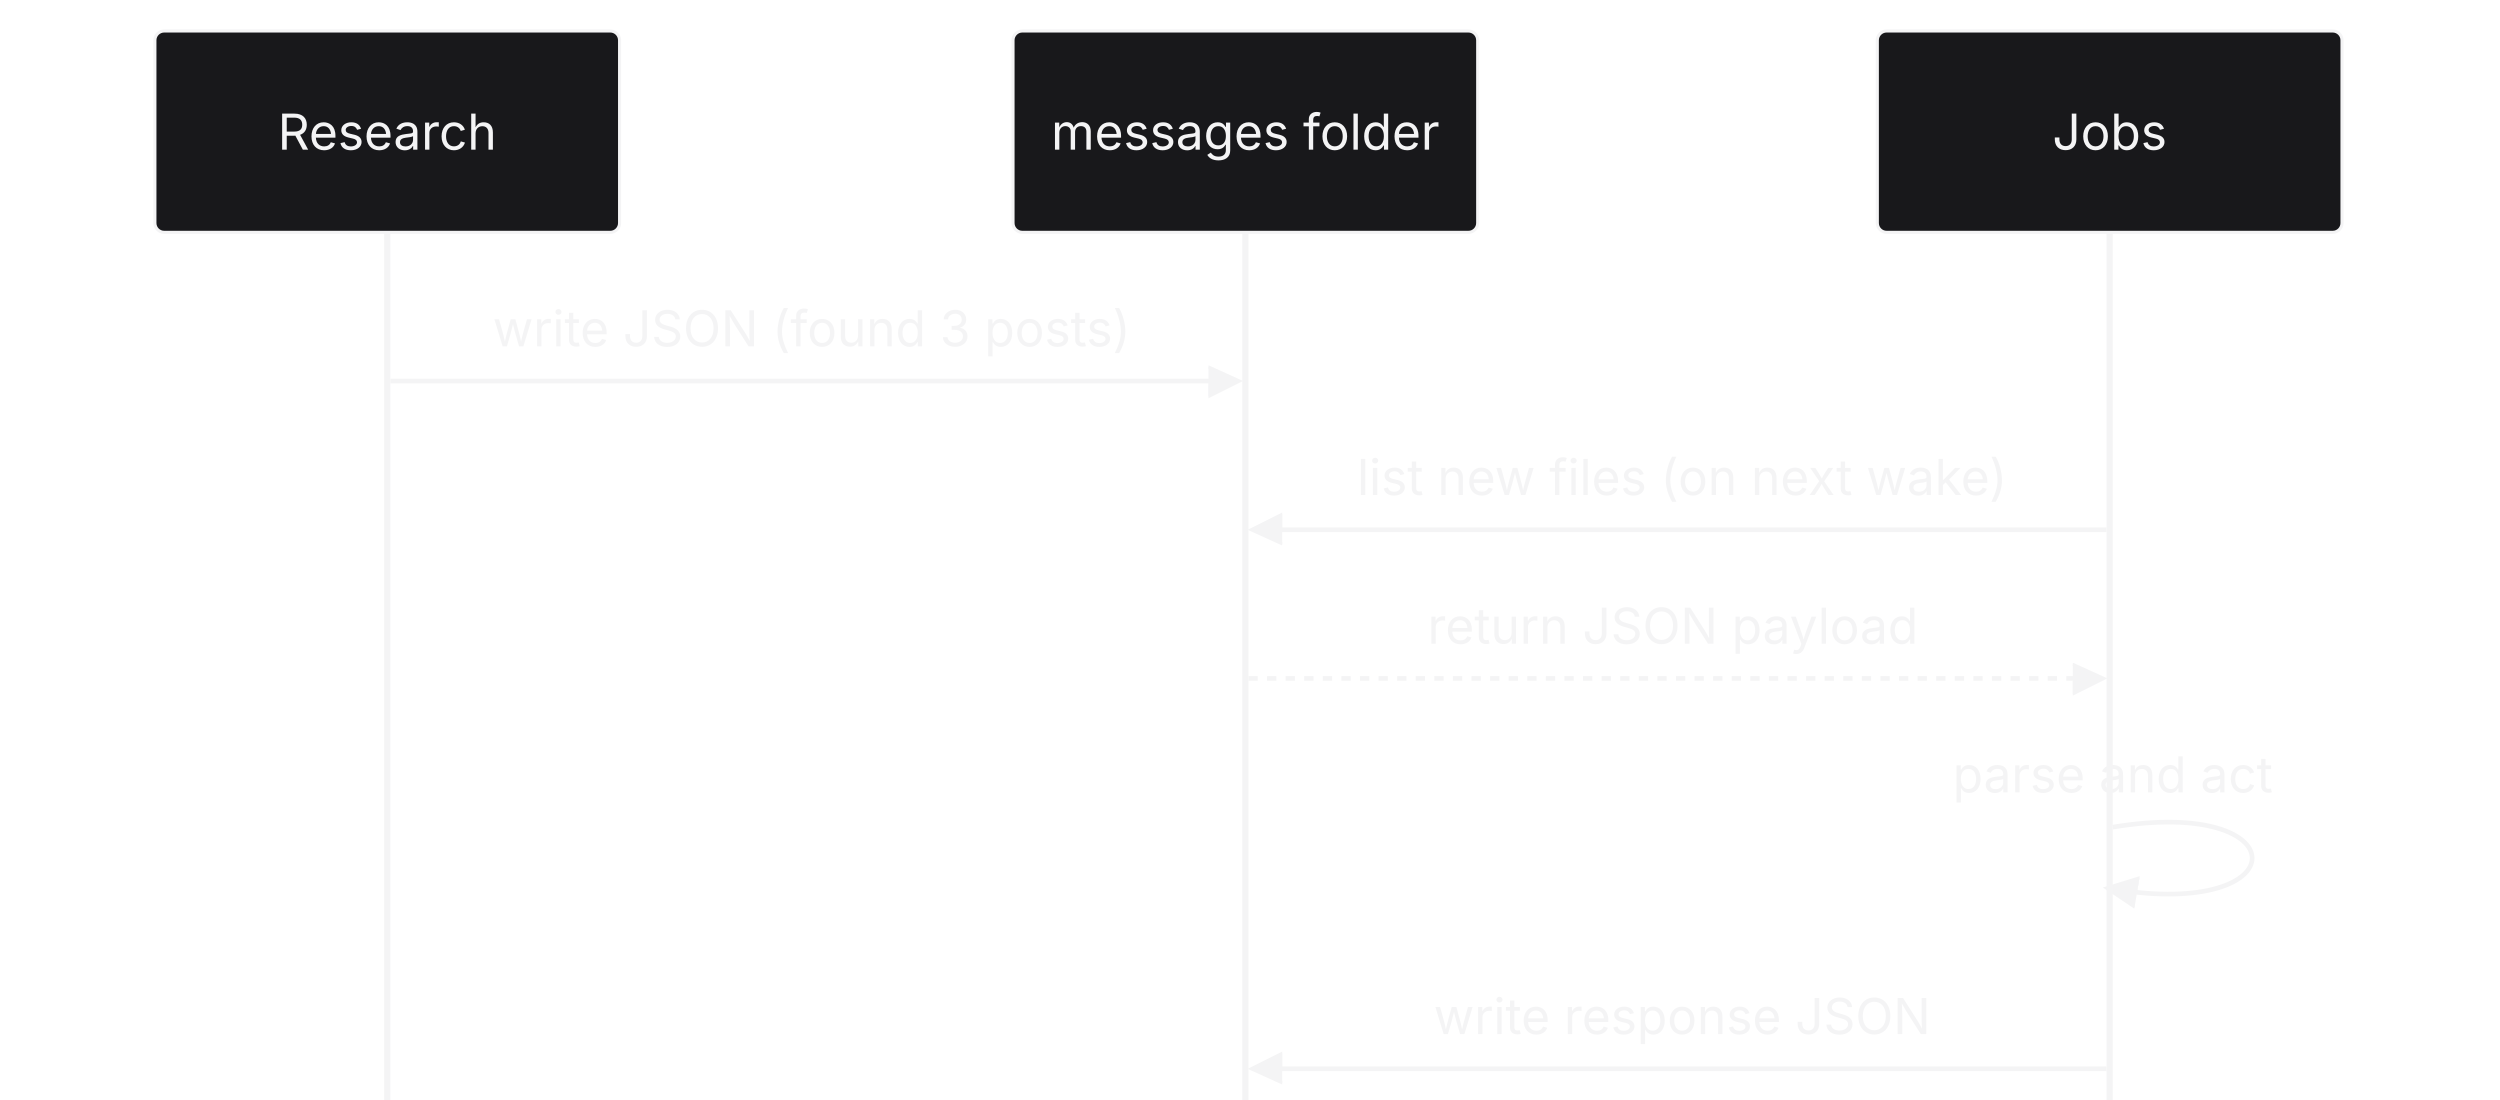
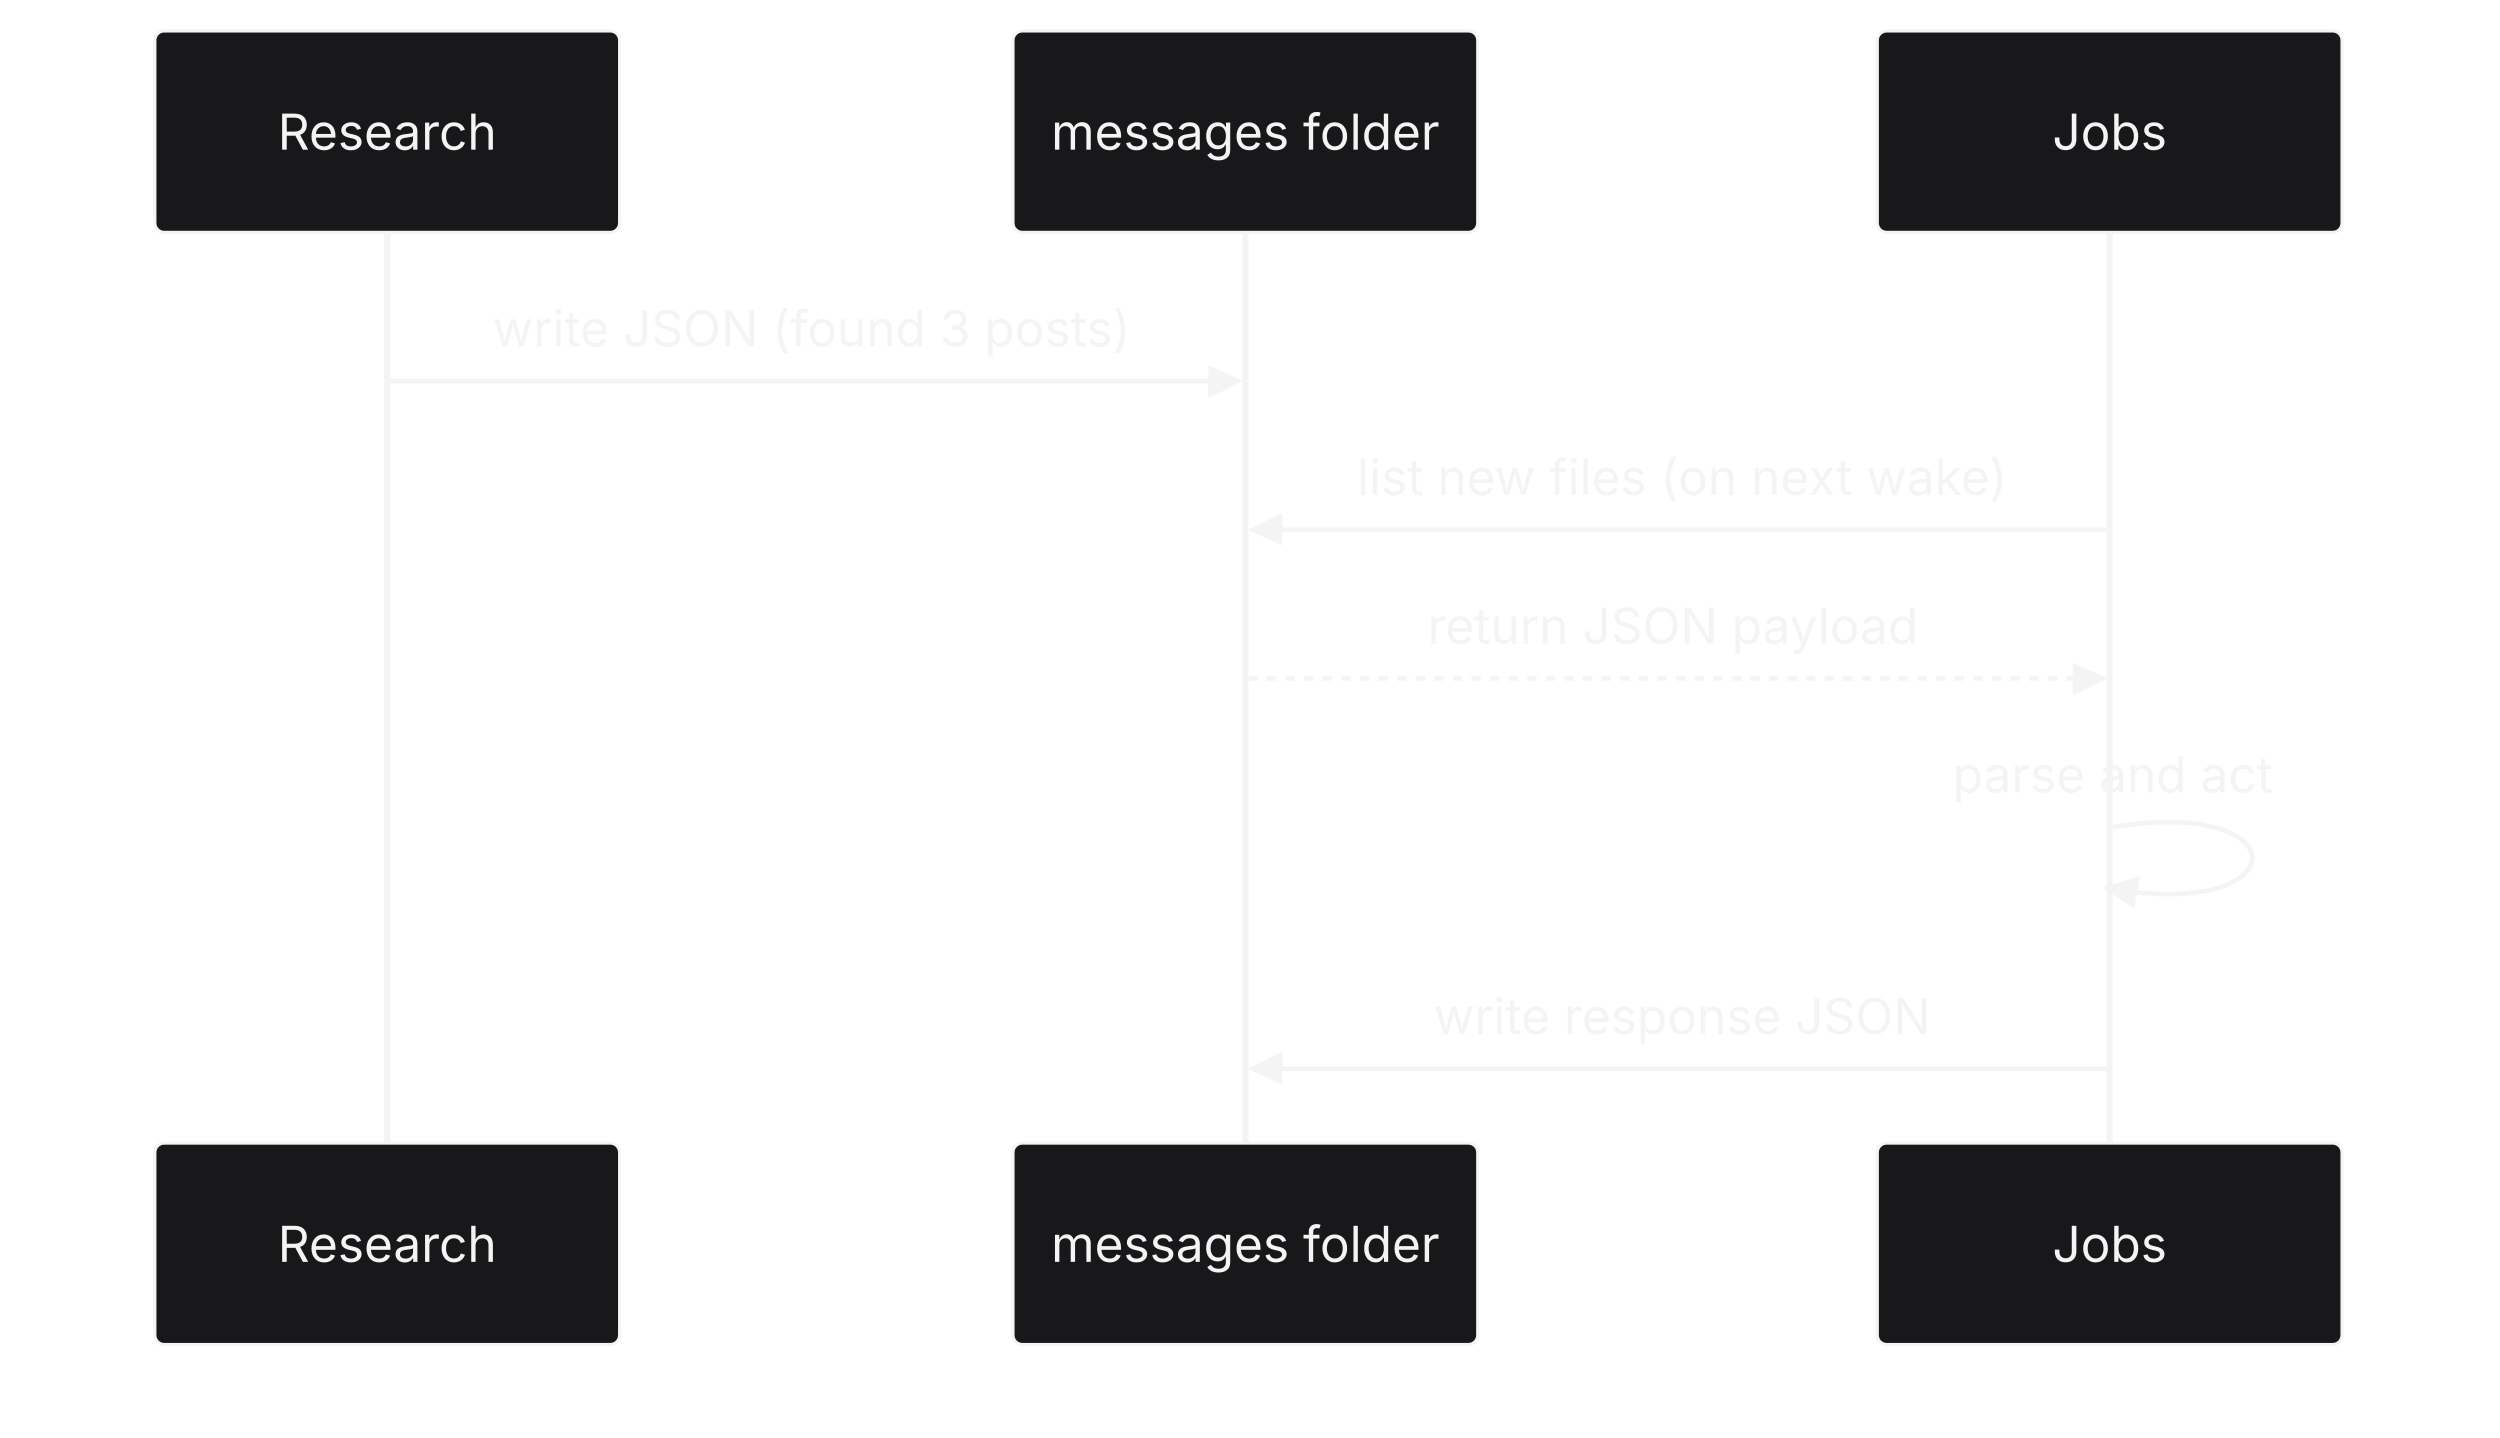
- <svg xmlns="http://www.w3.org/2000/svg" id="my-svg" width="100%" style="max-width: 807px; background-color: transparent;" viewBox="-50 -10 807 355" role="graphics-document document" aria-roledescription="sequence">
+ <svg xmlns="http://www.w3.org/2000/svg" id="my-svg" width="100%" style="max-width: 807px; background-color: transparent;" viewBox="-50 -10 807 464" role="graphics-document document" aria-roledescription="sequence">
  <g>
-     <line id="actor2" x1="631" y1="65" x2="631" y2="2000" class="actor-line 200" stroke-width="0.5px" stroke="#999" name="J" data-et="life-line" data-id="J" />
+     <rect x="556" y="359" fill="#eaeaea" stroke="#666" width="150" height="65" name="J" rx="3" ry="3" class="actor actor-bottom" />
+     <text x="631" y="391.5" dominant-baseline="central" alignment-baseline="central" class="actor actor-box" style="text-anchor: middle; font-size: 16px; font-weight: 400; font-family: ui-sans-serif, system-ui, -apple-system, sans-serif;">
+       <tspan x="631" dy="0">Jobs</tspan>
+     </text>
+   </g>
+   <g>
+     <rect x="277" y="359" fill="#eaeaea" stroke="#666" width="150" height="65" name="FS" rx="3" ry="3" class="actor actor-bottom" />
+     <text x="352" y="391.5" dominant-baseline="central" alignment-baseline="central" class="actor actor-box" style="text-anchor: middle; font-size: 16px; font-weight: 400; font-family: ui-sans-serif, system-ui, -apple-system, sans-serif;">
+       <tspan x="352" dy="0">messages folder</tspan>
+     </text>
+   </g>
+   <g>
+     <rect x="0" y="359" fill="#eaeaea" stroke="#666" width="150" height="65" name="R" rx="3" ry="3" class="actor actor-bottom" />
+     <text x="75" y="391.5" dominant-baseline="central" alignment-baseline="central" class="actor actor-box" style="text-anchor: middle; font-size: 16px; font-weight: 400; font-family: ui-sans-serif, system-ui, -apple-system, sans-serif;">
+       <tspan x="75" dy="0">Research</tspan>
+     </text>
+   </g>
+   <g>
+     <line id="actor2" x1="631" y1="65" x2="631" y2="359" class="actor-line 200" stroke-width="0.5px" stroke="#999" name="J" data-et="life-line" data-id="J" />
    <g id="root-2" data-et="participant" data-type="participant" data-id="J">
      <rect x="556" y="0" fill="#eaeaea" stroke="#666" width="150" height="65" name="J" rx="3" ry="3" class="actor actor-top" />
      <text x="631" y="32.5" dominant-baseline="central" alignment-baseline="central" class="actor actor-box" style="text-anchor: middle; font-size: 16px; font-weight: 400; font-family: ui-sans-serif, system-ui, -apple-system, sans-serif;">
        <tspan x="631" dy="0">Jobs</tspan>
      </text>
    </g>
  </g>
  <g>
-     <line id="actor1" x1="352" y1="65" x2="352" y2="2000" class="actor-line 200" stroke-width="0.5px" stroke="#999" name="FS" data-et="life-line" data-id="FS" />
+     <line id="actor1" x1="352" y1="65" x2="352" y2="359" class="actor-line 200" stroke-width="0.5px" stroke="#999" name="FS" data-et="life-line" data-id="FS" />
    <g id="root-1" data-et="participant" data-type="participant" data-id="FS">
      <rect x="277" y="0" fill="#eaeaea" stroke="#666" width="150" height="65" name="FS" rx="3" ry="3" class="actor actor-top" />
      <text x="352" y="32.5" dominant-baseline="central" alignment-baseline="central" class="actor actor-box" style="text-anchor: middle; font-size: 16px; font-weight: 400; font-family: ui-sans-serif, system-ui, -apple-system, sans-serif;">
        <tspan x="352" dy="0">messages folder</tspan>
      </text>
    </g>
  </g>
  <g>
-     <line id="actor0" x1="75" y1="65" x2="75" y2="2000" class="actor-line 200" stroke-width="0.5px" stroke="#999" name="R" data-et="life-line" data-id="R" />
+     <line id="actor0" x1="75" y1="65" x2="75" y2="359" class="actor-line 200" stroke-width="0.5px" stroke="#999" name="R" data-et="life-line" data-id="R" />
    <g id="root-0" data-et="participant" data-type="participant" data-id="R">
      <rect x="0" y="0" fill="#eaeaea" stroke="#666" width="150" height="65" name="R" rx="3" ry="3" class="actor actor-top" />
      <text x="75" y="32.5" dominant-baseline="central" alignment-baseline="central" class="actor actor-box" style="text-anchor: middle; font-size: 16px; font-weight: 400; font-family: ui-sans-serif, system-ui, -apple-system, sans-serif;">
        <tspan x="75" dy="0">Research</tspan>
      </text>
    </g>
  </g>
  <style>#my-svg{font-family:ui-sans-serif,system-ui,-apple-system,sans-serif;font-size:14px;fill:#f4f4f5;}@keyframes edge-animation-frame{from{stroke-dashoffset:0;}}@keyframes dash{to{stroke-dashoffset:0;}}#my-svg .edge-animation-slow{stroke-dasharray:9,5!important;stroke-dashoffset:900;animation:dash 50s linear infinite;stroke-linecap:round;}#my-svg .edge-animation-fast{stroke-dasharray:9,5!important;stroke-dashoffset:900;animation:dash 20s linear infinite;stroke-linecap:round;}#my-svg .error-icon{fill:#3f3f46;}#my-svg .error-text{fill:#c0c0b9;stroke:#c0c0b9;}#my-svg .edge-thickness-normal{stroke-width:1px;}#my-svg .edge-thickness-thick{stroke-width:3.5px;}#my-svg .edge-pattern-solid{stroke-dasharray:0;}#my-svg .edge-thickness-invisible{stroke-width:0;fill:none;}#my-svg .edge-pattern-dashed{stroke-dasharray:3;}#my-svg .edge-pattern-dotted{stroke-dasharray:2;}#my-svg .marker{fill:#f4f4f5;stroke:#f4f4f5;}#my-svg .marker.cross{stroke:#f4f4f5;}#my-svg svg{font-family:ui-sans-serif,system-ui,-apple-system,sans-serif;font-size:14px;}#my-svg p{margin:0;}#my-svg .actor{stroke:#f4f4f5;fill:#18181b;stroke-width:1;}#my-svg rect.actor.outer-path[data-look="neo"]{filter:drop-shadow( 1px 2px 2px rgba(185,185,185,1));}#my-svg rect.note[data-look="neo"]{stroke:hsl(26, 43.333%, 4.118%);fill:#422006;filter:drop-shadow( 1px 2px 2px rgba(185,185,185,1));}#my-svg text.actor&gt;tspan{fill:#f4f4f5;stroke:none;}#my-svg .actor-line{stroke:#f4f4f5;}#my-svg .innerArc{stroke-width:1.5;stroke-dasharray:none;}#my-svg .messageLine0{stroke-width:1.5;stroke-dasharray:none;stroke:#f4f4f5;}#my-svg .messageLine1{stroke-width:1.5;stroke-dasharray:2,2;stroke:#f4f4f5;}#my-svg [id$="-arrowhead"] path{fill:#f4f4f5;stroke:#f4f4f5;}#my-svg .sequenceNumber{fill:#18181b;}#my-svg [id$="-sequencenumber"]{fill:#f4f4f5;}#my-svg [id$="-crosshead"] path{fill:#f4f4f5;stroke:#f4f4f5;}#my-svg .messageText{fill:#f4f4f5;stroke:none;}#my-svg .labelBox{stroke:#f4f4f5;fill:#18181b;filter:none;}#my-svg .labelText,#my-svg .labelText&gt;tspan{fill:#f4f4f5;stroke:none;}#my-svg .loopText,#my-svg .loopText&gt;tspan{fill:#f4f4f5;stroke:none;}#my-svg .loopLine{stroke-width:2px;stroke-dasharray:2,2;stroke:#f4f4f5;fill:#f4f4f5;}#my-svg .note{stroke:hsl(26, 43.333%, 4.118%);fill:#422006;}#my-svg .noteText,#my-svg .noteText&gt;tspan{fill:#fef3c7;stroke:none;font-weight:normal;}#my-svg .activation0{fill:#3f3f46;stroke:hsl(240, 3.704%, 5.882%);}#my-svg .activation1{fill:#3f3f46;stroke:hsl(240, 3.704%, 5.882%);}#my-svg .activation2{fill:#3f3f46;stroke:hsl(240, 3.704%, 5.882%);}#my-svg .actorPopupMenu{position:absolute;}#my-svg .actorPopupMenuPanel{position:absolute;fill:#18181b;box-shadow:0px 8px 16px 0px rgba(0,0,0,0.2);filter:drop-shadow(3px 5px 2px rgb(0 0 0 / 0.4));}#my-svg .actor-man circle,#my-svg line{fill:#18181b;stroke-width:2px;}#my-svg g rect.rect{filter:drop-shadow( 1px 2px 2px rgba(185,185,185,1));stroke:#f4f4f5;}#my-svg .node .neo-node{stroke:#f4f4f5;}#my-svg [data-look="neo"].node rect,#my-svg [data-look="neo"].cluster rect,#my-svg [data-look="neo"].node polygon{stroke:url(#my-svg-gradient);filter:drop-shadow( 1px 2px 2px rgba(185,185,185,1));}#my-svg [data-look="neo"].node path{stroke:url(#my-svg-gradient);stroke-width:1px;}#my-svg [data-look="neo"].node .outer-path{filter:drop-shadow( 1px 2px 2px rgba(185,185,185,1));}#my-svg [data-look="neo"].node .neo-line path{stroke:#f4f4f5;filter:none;}#my-svg [data-look="neo"].node circle{stroke:url(#my-svg-gradient);filter:drop-shadow( 1px 2px 2px rgba(185,185,185,1));}#my-svg [data-look="neo"].node circle .state-start{fill:#000000;}#my-svg [data-look="neo"].icon-shape .icon{fill:url(#my-svg-gradient);filter:drop-shadow( 1px 2px 2px rgba(185,185,185,1));}#my-svg [data-look="neo"].icon-shape .icon-neo path{stroke:url(#my-svg-gradient);filter:drop-shadow( 1px 2px 2px rgba(185,185,185,1));}#my-svg :root{--mermaid-font-family:ui-sans-serif,system-ui,-apple-system,sans-serif;}</style>
  <g />
  <defs>
    <symbol id="my-svg-computer" width="24" height="24">
      <path transform="scale(.5)" d="M2 2v13h20v-13h-20zm18 11h-16v-9h16v9zm-10.228 6l.466-1h3.524l.467 1h-4.457zm14.228 3h-24l2-6h2.104l-1.33 4h18.45l-1.297-4h2.073l2 6zm-5-10h-14v-7h14v7z" />
    </symbol>
  </defs>
  <defs>
    <symbol id="my-svg-database" fill-rule="evenodd" clip-rule="evenodd">
      <path transform="scale(.5)" d="M12.258.001l.256.004.255.005.253.008.251.01.249.012.247.015.246.016.242.019.241.02.239.023.236.024.233.027.231.028.229.031.225.032.223.034.22.036.217.038.214.04.211.041.208.043.205.045.201.046.198.048.194.05.191.051.187.053.183.054.18.056.175.057.172.059.168.06.163.061.16.063.155.064.15.066.074.033.073.033.071.034.07.034.069.035.068.035.067.035.066.035.064.036.064.036.062.036.06.036.06.037.058.037.058.037.055.038.055.038.053.038.052.038.051.039.05.039.048.039.047.039.045.04.044.04.043.04.041.04.04.041.039.041.037.041.036.041.034.041.033.042.032.042.03.042.029.042.027.042.026.043.024.043.023.043.021.043.02.043.018.044.017.043.015.044.013.044.012.044.011.045.009.044.007.045.006.045.004.045.002.045.001.045v17l-.001.045-.002.045-.004.045-.006.045-.007.045-.009.044-.011.045-.012.044-.013.044-.015.044-.017.043-.018.044-.02.043-.021.043-.023.043-.024.043-.026.043-.027.042-.029.042-.03.042-.032.042-.033.042-.034.041-.036.041-.037.041-.039.041-.04.041-.041.04-.043.04-.044.04-.045.04-.047.039-.048.039-.05.039-.051.039-.052.038-.053.038-.055.038-.055.038-.058.037-.058.037-.06.037-.06.036-.062.036-.064.036-.064.036-.066.035-.067.035-.068.035-.069.035-.07.034-.071.034-.073.033-.074.033-.15.066-.155.064-.16.063-.163.061-.168.06-.172.059-.175.057-.18.056-.183.054-.187.053-.191.051-.194.05-.198.048-.201.046-.205.045-.208.043-.211.041-.214.04-.217.038-.22.036-.223.034-.225.032-.229.031-.231.028-.233.027-.236.024-.239.023-.241.02-.242.019-.246.016-.247.015-.249.012-.251.01-.253.008-.255.005-.256.004-.258.001-.258-.001-.256-.004-.255-.005-.253-.008-.251-.01-.249-.012-.247-.015-.245-.016-.243-.019-.241-.02-.238-.023-.236-.024-.234-.027-.231-.028-.228-.031-.226-.032-.223-.034-.22-.036-.217-.038-.214-.04-.211-.041-.208-.043-.204-.045-.201-.046-.198-.048-.195-.05-.19-.051-.187-.053-.184-.054-.179-.056-.176-.057-.172-.059-.167-.06-.164-.061-.159-.063-.155-.064-.151-.066-.074-.033-.072-.033-.072-.034-.07-.034-.069-.035-.068-.035-.067-.035-.066-.035-.064-.036-.063-.036-.062-.036-.061-.036-.06-.037-.058-.037-.057-.037-.056-.038-.055-.038-.053-.038-.052-.038-.051-.039-.049-.039-.049-.039-.046-.039-.046-.04-.044-.04-.043-.04-.041-.04-.04-.041-.039-.041-.037-.041-.036-.041-.034-.041-.033-.042-.032-.042-.03-.042-.029-.042-.027-.042-.026-.043-.024-.043-.023-.043-.021-.043-.02-.043-.018-.044-.017-.043-.015-.044-.013-.044-.012-.044-.011-.045-.009-.044-.007-.045-.006-.045-.004-.045-.002-.045-.001-.045v-17l.001-.045.002-.045.004-.045.006-.045.007-.045.009-.044.011-.045.012-.044.013-.044.015-.044.017-.043.018-.044.02-.043.021-.043.023-.043.024-.043.026-.043.027-.042.029-.042.03-.042.032-.042.033-.042.034-.041.036-.041.037-.041.039-.041.04-.041.041-.04.043-.04.044-.04.046-.04.046-.039.049-.039.049-.039.051-.039.052-.038.053-.038.055-.038.056-.038.057-.037.058-.037.06-.037.061-.036.062-.036.063-.036.064-.036.066-.035.067-.035.068-.035.069-.035.07-.034.072-.034.072-.033.074-.033.151-.066.155-.064.159-.063.164-.061.167-.06.172-.059.176-.057.179-.056.184-.054.187-.053.19-.051.195-.05.198-.048.201-.046.204-.045.208-.043.211-.041.214-.04.217-.038.22-.036.223-.034.226-.032.228-.031.231-.028.234-.027.236-.024.238-.023.241-.02.243-.019.245-.016.247-.015.249-.012.251-.01.253-.008.255-.005.256-.004.258-.001.258.001zm-9.258 20.499v.01l.001.021.003.021.004.022.005.021.006.022.007.022.009.023.01.022.011.023.012.023.013.023.015.023.016.024.017.023.018.024.019.024.021.024.022.025.023.024.024.025.052.049.056.05.061.051.066.051.07.051.075.051.079.052.084.052.088.052.092.052.097.052.102.051.105.052.11.052.114.051.119.051.123.051.127.05.131.05.135.05.139.048.144.049.147.047.152.047.155.047.16.045.163.045.167.043.171.043.176.041.178.041.183.039.187.039.19.037.194.035.197.035.202.033.204.031.209.03.212.029.216.027.219.025.222.024.226.021.23.02.233.018.236.016.24.015.243.012.246.01.249.008.253.005.256.004.259.001.26-.001.257-.004.254-.005.25-.008.247-.011.244-.012.241-.014.237-.016.233-.018.231-.021.226-.021.224-.024.22-.026.216-.027.212-.028.21-.031.205-.031.202-.034.198-.034.194-.036.191-.037.187-.039.183-.04.179-.04.175-.042.172-.043.168-.044.163-.045.16-.046.155-.046.152-.047.148-.048.143-.049.139-.049.136-.05.131-.05.126-.05.123-.051.118-.052.114-.051.11-.052.106-.052.101-.052.096-.052.092-.052.088-.053.083-.051.079-.052.074-.052.07-.051.065-.051.06-.051.056-.05.051-.05.023-.024.023-.025.021-.024.02-.024.019-.024.018-.024.017-.024.015-.023.014-.024.013-.023.012-.023.01-.023.01-.022.008-.022.006-.022.006-.022.004-.022.004-.021.001-.021.001-.021v-4.127l-.077.055-.08.053-.083.054-.085.053-.087.052-.09.052-.093.051-.095.05-.097.05-.1.049-.102.049-.105.048-.106.047-.109.047-.111.046-.114.045-.115.045-.118.044-.12.043-.122.042-.124.042-.126.041-.128.04-.13.04-.132.038-.134.038-.135.037-.138.037-.139.035-.142.035-.143.034-.144.033-.147.032-.148.031-.15.03-.151.03-.153.029-.154.027-.156.027-.158.026-.159.025-.161.024-.162.023-.163.022-.165.021-.166.02-.167.019-.169.018-.169.017-.171.016-.173.015-.173.014-.175.013-.175.012-.177.011-.178.01-.179.008-.179.008-.181.006-.182.005-.182.004-.184.003-.184.002h-.37l-.184-.002-.184-.003-.182-.004-.182-.005-.181-.006-.179-.008-.179-.008-.178-.01-.176-.011-.176-.012-.175-.013-.173-.014-.172-.015-.171-.016-.17-.017-.169-.018-.167-.019-.166-.02-.165-.021-.163-.022-.162-.023-.161-.024-.159-.025-.157-.026-.156-.027-.155-.027-.153-.029-.151-.03-.15-.03-.148-.031-.146-.032-.145-.033-.143-.034-.141-.035-.14-.035-.137-.037-.136-.037-.134-.038-.132-.038-.13-.04-.128-.04-.126-.041-.124-.042-.122-.042-.12-.044-.117-.043-.116-.045-.113-.045-.112-.046-.109-.047-.106-.047-.105-.048-.102-.049-.1-.049-.097-.05-.095-.05-.093-.052-.09-.051-.087-.052-.085-.053-.083-.054-.08-.054-.077-.054v4.127zm0-5.654v.011l.001.021.003.021.004.021.005.022.006.022.007.022.009.022.01.022.011.023.012.023.013.023.015.024.016.023.017.024.018.024.019.024.021.024.022.024.023.025.024.024.052.05.056.05.061.05.066.051.07.051.075.052.079.051.084.052.088.052.092.052.097.052.102.052.105.052.11.051.114.051.119.052.123.05.127.051.131.05.135.049.139.049.144.048.147.048.152.047.155.046.16.045.163.045.167.044.171.042.176.042.178.04.183.04.187.038.19.037.194.036.197.034.202.033.204.032.209.03.212.028.216.027.219.025.222.024.226.022.23.02.233.018.236.016.24.014.243.012.246.01.249.008.253.006.256.003.259.001.26-.001.257-.003.254-.006.25-.008.247-.01.244-.012.241-.015.237-.016.233-.018.231-.02.226-.022.224-.024.22-.025.216-.027.212-.029.21-.03.205-.032.202-.033.198-.035.194-.036.191-.037.187-.039.183-.039.179-.041.175-.042.172-.043.168-.044.163-.045.16-.045.155-.047.152-.047.148-.048.143-.048.139-.05.136-.049.131-.05.126-.051.123-.051.118-.051.114-.052.11-.052.106-.052.101-.052.096-.052.092-.052.088-.052.083-.052.079-.052.074-.051.07-.052.065-.051.06-.05.056-.051.051-.049.023-.025.023-.024.021-.025.02-.024.019-.024.018-.024.017-.024.015-.023.014-.023.013-.024.012-.022.01-.023.01-.023.008-.022.006-.022.006-.022.004-.021.004-.022.001-.021.001-.021v-4.139l-.077.054-.08.054-.083.054-.085.052-.087.053-.09.051-.093.051-.095.051-.097.05-.1.049-.102.049-.105.048-.106.047-.109.047-.111.046-.114.045-.115.044-.118.044-.12.044-.122.042-.124.042-.126.041-.128.04-.13.039-.132.039-.134.038-.135.037-.138.036-.139.036-.142.035-.143.033-.144.033-.147.033-.148.031-.15.03-.151.03-.153.028-.154.028-.156.027-.158.026-.159.025-.161.024-.162.023-.163.022-.165.021-.166.02-.167.019-.169.018-.169.017-.171.016-.173.015-.173.014-.175.013-.175.012-.177.011-.178.009-.179.009-.179.007-.181.007-.182.005-.182.004-.184.003-.184.002h-.37l-.184-.002-.184-.003-.182-.004-.182-.005-.181-.007-.179-.007-.179-.009-.178-.009-.176-.011-.176-.012-.175-.013-.173-.014-.172-.015-.171-.016-.17-.017-.169-.018-.167-.019-.166-.02-.165-.021-.163-.022-.162-.023-.161-.024-.159-.025-.157-.026-.156-.027-.155-.028-.153-.028-.151-.03-.15-.03-.148-.031-.146-.033-.145-.033-.143-.033-.141-.035-.14-.036-.137-.036-.136-.037-.134-.038-.132-.039-.13-.039-.128-.04-.126-.041-.124-.042-.122-.043-.12-.043-.117-.044-.116-.044-.113-.046-.112-.046-.109-.046-.106-.047-.105-.048-.102-.049-.1-.049-.097-.05-.095-.051-.093-.051-.09-.051-.087-.053-.085-.052-.083-.054-.08-.054-.077-.054v4.139zm0-5.666v.011l.001.02.003.022.004.021.005.022.006.021.007.022.009.023.01.022.011.023.012.023.013.023.015.023.016.024.017.024.018.023.019.024.021.025.022.024.023.024.024.025.052.05.056.05.061.05.066.051.07.051.075.052.079.051.084.052.088.052.092.052.097.052.102.052.105.051.11.052.114.051.119.051.123.051.127.05.131.05.135.05.139.049.144.048.147.048.152.047.155.046.16.045.163.045.167.043.171.043.176.042.178.04.183.04.187.038.19.037.194.036.197.034.202.033.204.032.209.03.212.028.216.027.219.025.222.024.226.021.23.02.233.018.236.017.24.014.243.012.246.01.249.008.253.006.256.003.259.001.26-.001.257-.003.254-.006.25-.008.247-.01.244-.013.241-.014.237-.016.233-.018.231-.02.226-.022.224-.024.22-.025.216-.027.212-.029.21-.03.205-.032.202-.033.198-.035.194-.036.191-.037.187-.039.183-.039.179-.041.175-.042.172-.043.168-.044.163-.045.16-.045.155-.047.152-.047.148-.048.143-.049.139-.049.136-.049.131-.051.126-.05.123-.051.118-.052.114-.051.11-.052.106-.052.101-.052.096-.052.092-.052.088-.052.083-.052.079-.052.074-.052.07-.051.065-.051.06-.051.056-.05.051-.049.023-.025.023-.025.021-.024.02-.024.019-.024.018-.024.017-.024.015-.023.014-.024.013-.023.012-.023.01-.022.01-.023.008-.022.006-.022.006-.022.004-.022.004-.021.001-.021.001-.021v-4.153l-.077.054-.08.054-.083.053-.085.053-.087.053-.09.051-.093.051-.095.051-.097.05-.1.049-.102.048-.105.048-.106.048-.109.046-.111.046-.114.046-.115.044-.118.044-.12.043-.122.043-.124.042-.126.041-.128.04-.13.039-.132.039-.134.038-.135.037-.138.036-.139.036-.142.034-.143.034-.144.033-.147.032-.148.032-.15.03-.151.03-.153.028-.154.028-.156.027-.158.026-.159.024-.161.024-.162.023-.163.023-.165.021-.166.02-.167.019-.169.018-.169.017-.171.016-.173.015-.173.014-.175.013-.175.012-.177.01-.178.01-.179.009-.179.007-.181.006-.182.006-.182.004-.184.003-.184.001-.185.001-.185-.001-.184-.001-.184-.003-.182-.004-.182-.006-.181-.006-.179-.007-.179-.009-.178-.01-.176-.01-.176-.012-.175-.013-.173-.014-.172-.015-.171-.016-.17-.017-.169-.018-.167-.019-.166-.02-.165-.021-.163-.023-.162-.023-.161-.024-.159-.024-.157-.026-.156-.027-.155-.028-.153-.028-.151-.03-.15-.03-.148-.032-.146-.032-.145-.033-.143-.034-.141-.034-.14-.036-.137-.036-.136-.037-.134-.038-.132-.039-.13-.039-.128-.041-.126-.041-.124-.041-.122-.043-.12-.043-.117-.044-.116-.044-.113-.046-.112-.046-.109-.046-.106-.048-.105-.048-.102-.048-.1-.05-.097-.049-.095-.051-.093-.051-.09-.052-.087-.052-.085-.053-.083-.053-.08-.054-.077-.054v4.153zm8.74-8.179l-.257.004-.254.005-.25.008-.247.011-.244.012-.241.014-.237.016-.233.018-.231.021-.226.022-.224.023-.22.026-.216.027-.212.028-.21.031-.205.032-.202.033-.198.034-.194.036-.191.038-.187.038-.183.04-.179.041-.175.042-.172.043-.168.043-.163.045-.16.046-.155.046-.152.048-.148.048-.143.048-.139.049-.136.05-.131.05-.126.051-.123.051-.118.051-.114.052-.11.052-.106.052-.101.052-.096.052-.092.052-.088.052-.083.052-.079.052-.074.051-.07.052-.065.051-.06.05-.056.05-.051.05-.023.025-.023.024-.021.024-.02.025-.019.024-.018.024-.017.023-.015.024-.014.023-.013.023-.012.023-.01.023-.01.022-.008.022-.006.023-.006.021-.004.022-.004.021-.001.021-.001.021.001.021.001.021.004.021.004.022.006.021.006.023.008.022.01.022.01.023.012.023.013.023.014.023.015.024.017.023.018.024.019.024.02.025.021.024.023.024.023.025.051.05.056.05.06.05.065.051.07.052.074.051.079.052.083.052.088.052.092.052.096.052.101.052.106.052.11.052.114.052.118.051.123.051.126.051.131.05.136.05.139.049.143.048.148.048.152.048.155.046.16.046.163.045.168.043.172.043.175.042.179.041.183.04.187.038.191.038.194.036.198.034.202.033.205.032.21.031.212.028.216.027.22.026.224.023.226.022.231.021.233.018.237.016.241.014.244.012.247.011.25.008.254.005.257.004.26.001.26-.001.257-.004.254-.005.25-.008.247-.011.244-.012.241-.014.237-.016.233-.018.231-.021.226-.022.224-.023.22-.026.216-.027.212-.028.21-.031.205-.032.202-.033.198-.034.194-.036.191-.038.187-.038.183-.04.179-.041.175-.042.172-.043.168-.043.163-.045.16-.046.155-.046.152-.048.148-.048.143-.048.139-.049.136-.05.131-.05.126-.051.123-.051.118-.051.114-.052.11-.052.106-.052.101-.052.096-.052.092-.052.088-.052.083-.052.079-.052.074-.051.07-.052.065-.051.06-.05.056-.05.051-.05.023-.025.023-.024.021-.024.02-.025.019-.024.018-.024.017-.023.015-.024.014-.023.013-.023.012-.023.01-.023.01-.022.008-.022.006-.023.006-.021.004-.022.004-.021.001-.021.001-.021-.001-.021-.001-.021-.004-.021-.004-.022-.006-.021-.006-.023-.008-.022-.01-.022-.01-.023-.012-.023-.013-.023-.014-.023-.015-.024-.017-.023-.018-.024-.019-.024-.02-.025-.021-.024-.023-.024-.023-.025-.051-.05-.056-.05-.06-.05-.065-.051-.07-.052-.074-.051-.079-.052-.083-.052-.088-.052-.092-.052-.096-.052-.101-.052-.106-.052-.11-.052-.114-.052-.118-.051-.123-.051-.126-.051-.131-.05-.136-.05-.139-.049-.143-.048-.148-.048-.152-.048-.155-.046-.16-.046-.163-.045-.168-.043-.172-.043-.175-.042-.179-.041-.183-.04-.187-.038-.191-.038-.194-.036-.198-.034-.202-.033-.205-.032-.21-.031-.212-.028-.216-.027-.22-.026-.224-.023-.226-.022-.231-.021-.233-.018-.237-.016-.241-.014-.244-.012-.247-.011-.25-.008-.254-.005-.257-.004-.26-.001-.26.001z" />
    </symbol>
  </defs>
  <defs>
    <symbol id="my-svg-clock" width="24" height="24">
      <path transform="scale(.5)" d="M12 2c5.514 0 10 4.486 10 10s-4.486 10-10 10-10-4.486-10-10 4.486-10 10-10zm0-2c-6.627 0-12 5.373-12 12s5.373 12 12 12 12-5.373 12-12-5.373-12-12-12zm5.848 12.459c.202.038.202.333.001.372-1.907.361-6.045 1.111-6.547 1.111-.719 0-1.301-.582-1.301-1.301 0-.512.77-5.447 1.125-7.445.034-.192.312-.181.343.014l.985 6.238 5.394 1.011z" />
    </symbol>
  </defs>
  <defs>
    <marker id="my-svg-arrowhead" refX="7.9" refY="5" markerUnits="userSpaceOnUse" markerWidth="12" markerHeight="12" orient="auto-start-reverse">
      <path d="M -1 0 L 10 5 L 0 10 z" />
    </marker>
  </defs>
  <defs>
    <marker id="my-svg-crosshead" markerWidth="15" markerHeight="8" orient="auto" refX="4" refY="4.5">
      <path fill="none" stroke="#000000" stroke-width="1pt" d="M 1,2 L 6,7 M 6,2 L 1,7" style="stroke-dasharray: 0, 0;" />
    </marker>
  </defs>
  <defs>
    <marker id="my-svg-filled-head" refX="15.5" refY="7" markerWidth="20" markerHeight="28" orient="auto">
      <path d="M 18,7 L9,13 L14,7 L9,1 Z" />
    </marker>
  </defs>
  <defs>
    <marker id="my-svg-sequencenumber" refX="15" refY="15" markerWidth="60" markerHeight="40" orient="auto">
      <circle cx="15" cy="15" r="6" />
    </marker>
  </defs>
  <defs>
    <marker id="my-svg-solidTopArrowHead" refX="7.9" refY="7.25" markerUnits="userSpaceOnUse" markerWidth="12" markerHeight="12" orient="auto-start-reverse">
      <path d="M 0 0 L 10 8 L 0 8 z" />
    </marker>
  </defs>
  <defs>
    <marker id="my-svg-solidBottomArrowHead" refX="7.9" refY="0.75" markerUnits="userSpaceOnUse" markerWidth="12" markerHeight="12" orient="auto-start-reverse">
      <path d="M 0 0 L 10 0 L 0 8 z" />
    </marker>
  </defs>
  <defs>
    <marker id="my-svg-stickTopArrowHead" refX="7.5" refY="7" markerUnits="userSpaceOnUse" markerWidth="12" markerHeight="12" orient="auto-start-reverse">
      <path d="M 0 0 L 7 7" stroke="black" stroke-width="1.5" fill="none" />
    </marker>
  </defs>
  <defs>
    <marker id="my-svg-stickBottomArrowHead" refX="7.5" refY="0" markerUnits="userSpaceOnUse" markerWidth="12" markerHeight="12" orient="auto-start-reverse">
      <path d="M 0 7 L 7 0" stroke="black" stroke-width="1.5" fill="none" />
    </marker>
  </defs>
  <text x="212" y="80" text-anchor="middle" dominant-baseline="middle" alignment-baseline="middle" class="messageText" dy="1em" style="font-family: ui-sans-serif, system-ui, -apple-system, sans-serif; font-size: 16px; font-weight: 400;">write JSON (found 3 posts)</text>
  <line x1="76" y1="113" x2="348" y2="113" class="messageLine0" data-et="message" data-id="i0" data-from="R" data-to="FS" stroke-width="2" stroke="none" marker-end="url(#my-svg-arrowhead)" style="fill: none;" />
  <text x="493" y="128" text-anchor="middle" dominant-baseline="middle" alignment-baseline="middle" class="messageText" dy="1em" style="font-family: ui-sans-serif, system-ui, -apple-system, sans-serif; font-size: 16px; font-weight: 400;">list new files (on next wake)</text>
  <line x1="630" y1="161" x2="356" y2="161" class="messageLine0" data-et="message" data-id="i1" data-from="J" data-to="FS" stroke-width="2" stroke="none" marker-end="url(#my-svg-arrowhead)" style="fill: none;" />
  <text x="490" y="176" text-anchor="middle" dominant-baseline="middle" alignment-baseline="middle" class="messageText" dy="1em" style="font-family: ui-sans-serif, system-ui, -apple-system, sans-serif; font-size: 16px; font-weight: 400;">return JSON payload</text>
  <line x1="353" y1="209" x2="627" y2="209" class="messageLine1" data-et="message" data-id="i2" data-from="FS" data-to="J" stroke-width="2" stroke="none" marker-end="url(#my-svg-arrowhead)" style="stroke-dasharray: 3, 3; fill: none;" />
  <text x="632" y="224" text-anchor="middle" dominant-baseline="middle" alignment-baseline="middle" class="messageText" dy="1em" style="font-family: ui-sans-serif, system-ui, -apple-system, sans-serif; font-size: 16px; font-weight: 400;">parse and act</text>
  <path d="M 632,257 C 692,247 692,287 632,277" class="messageLine0" data-et="message" data-id="i3" data-from="J" data-to="J" stroke-width="2" stroke="none" marker-end="url(#my-svg-arrowhead)" style="fill: none;" />
  <text x="493" y="302" text-anchor="middle" dominant-baseline="middle" alignment-baseline="middle" class="messageText" dy="1em" style="font-family: ui-sans-serif, system-ui, -apple-system, sans-serif; font-size: 16px; font-weight: 400;">write response JSON</text>
  <line x1="630" y1="335" x2="356" y2="335" class="messageLine0" data-et="message" data-id="i4" data-from="J" data-to="FS" stroke-width="2" stroke="none" marker-end="url(#my-svg-arrowhead)" style="fill: none;" />
</svg>
